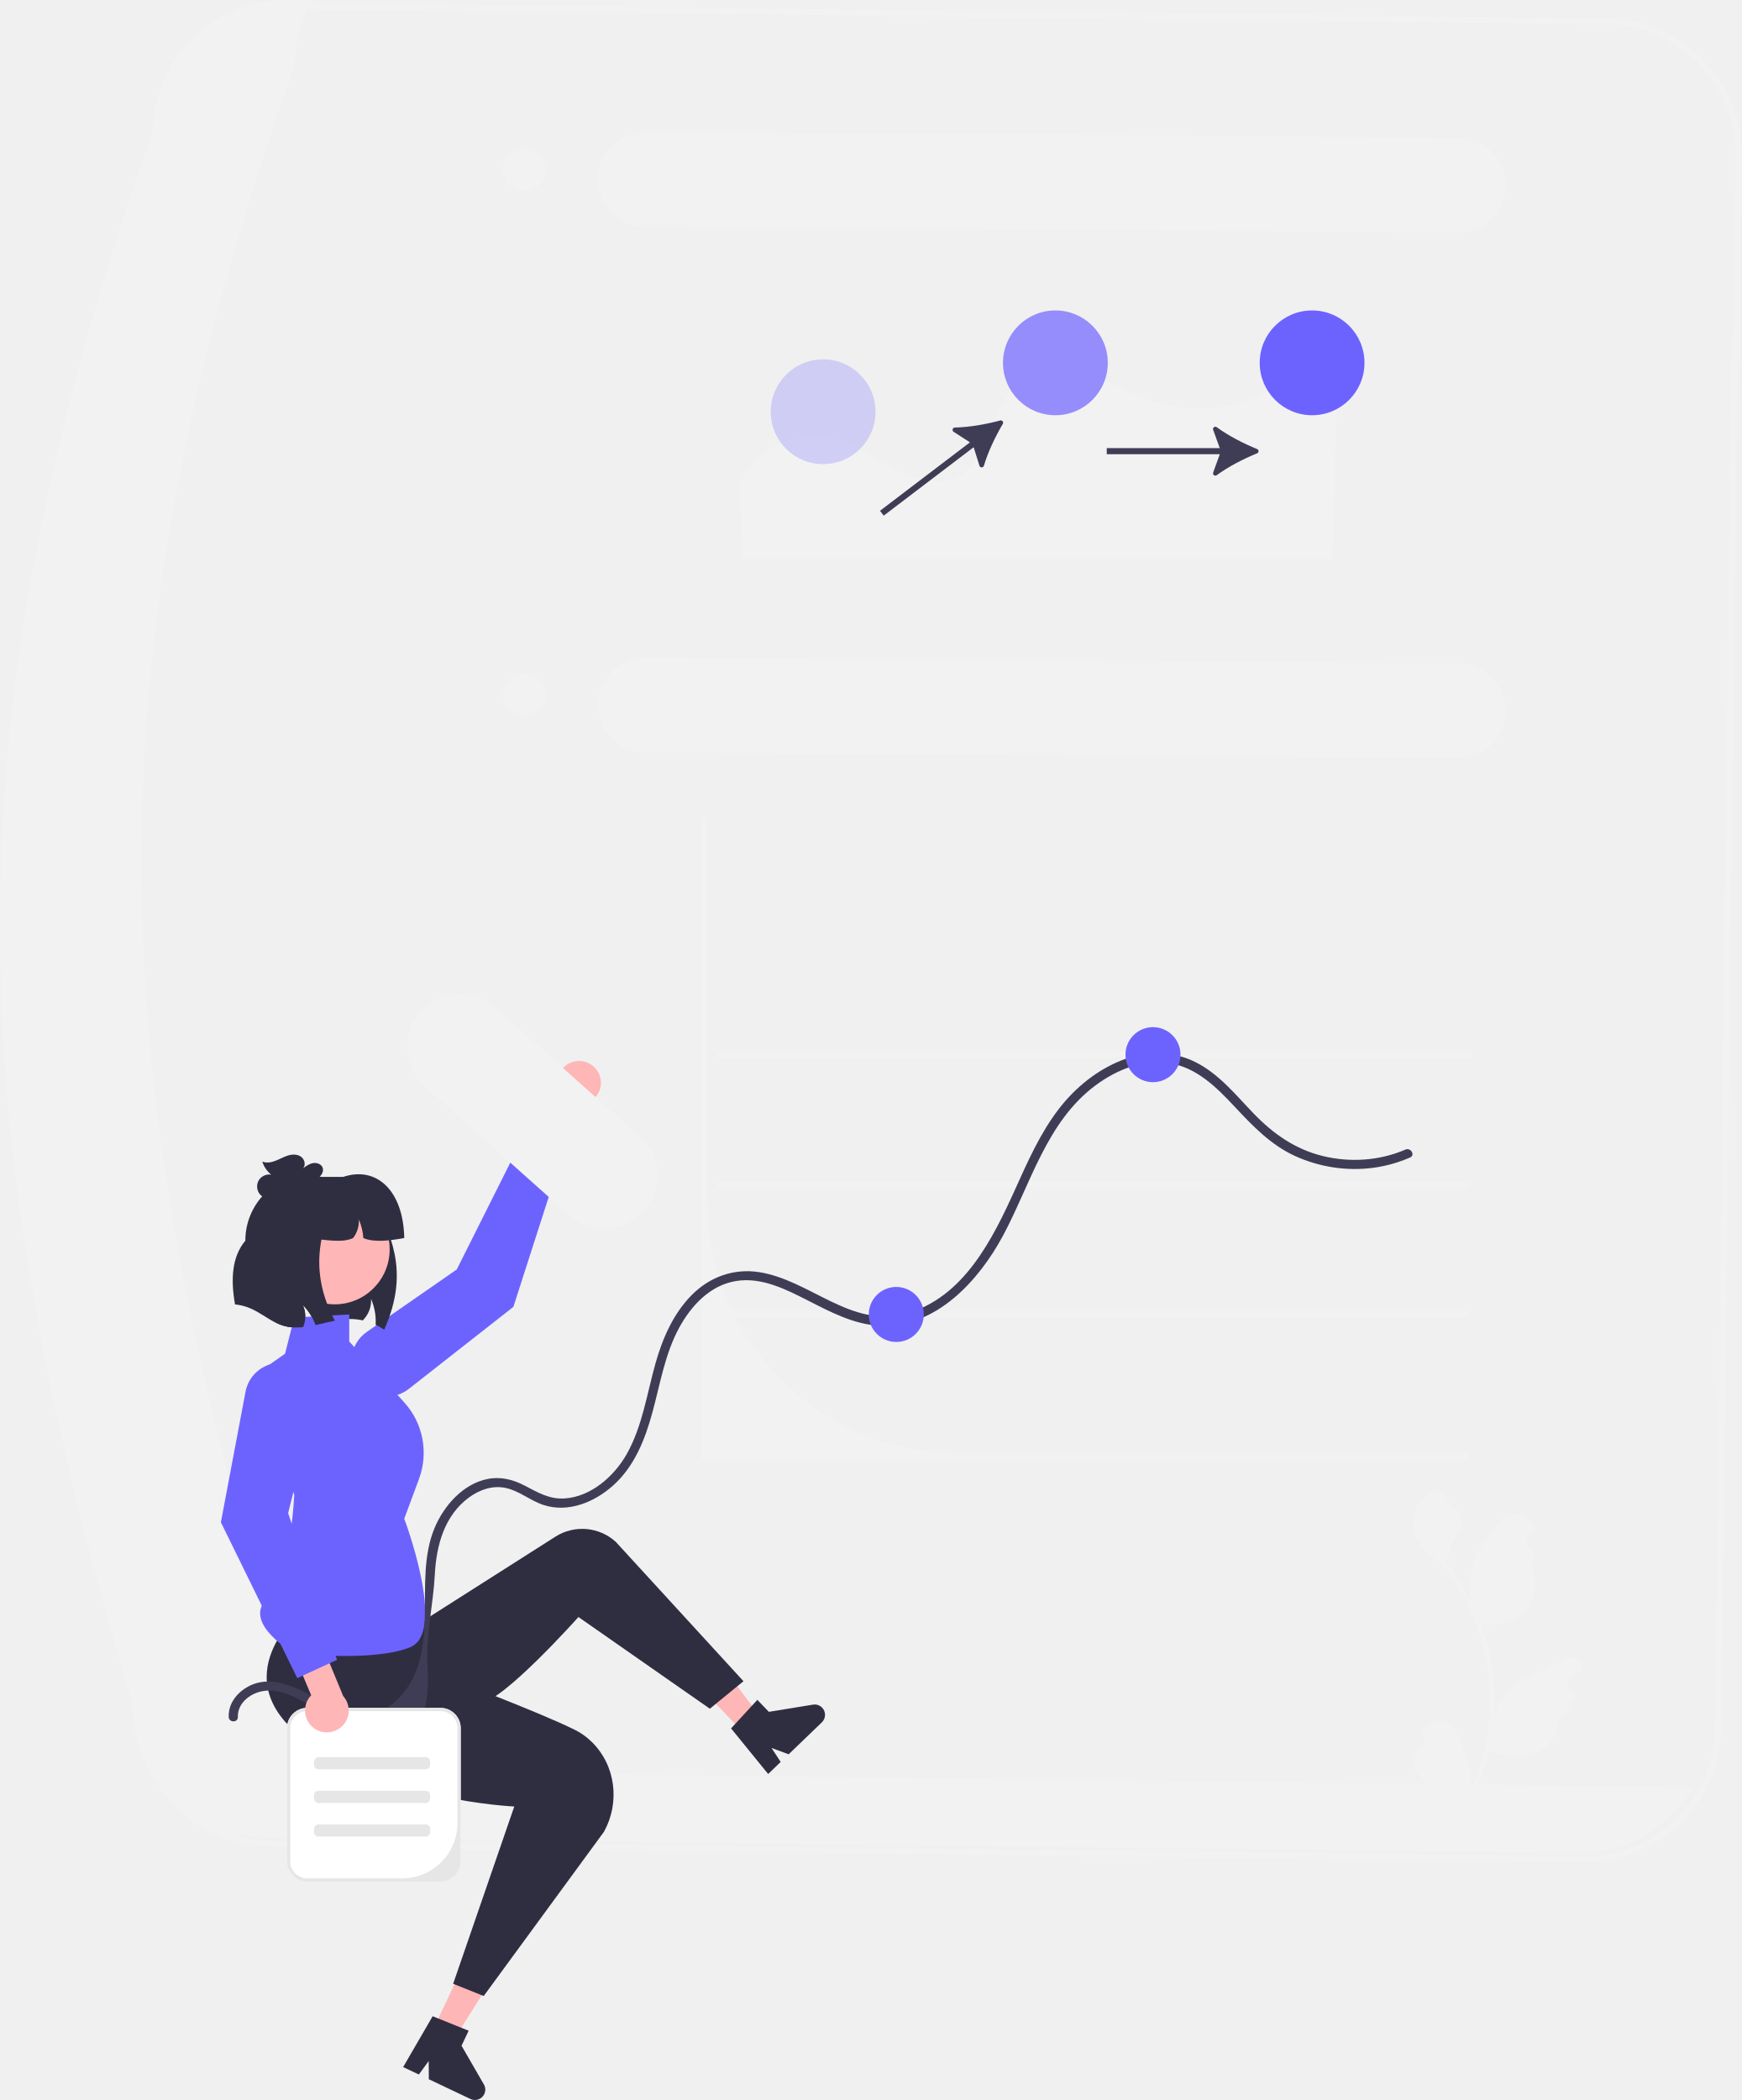
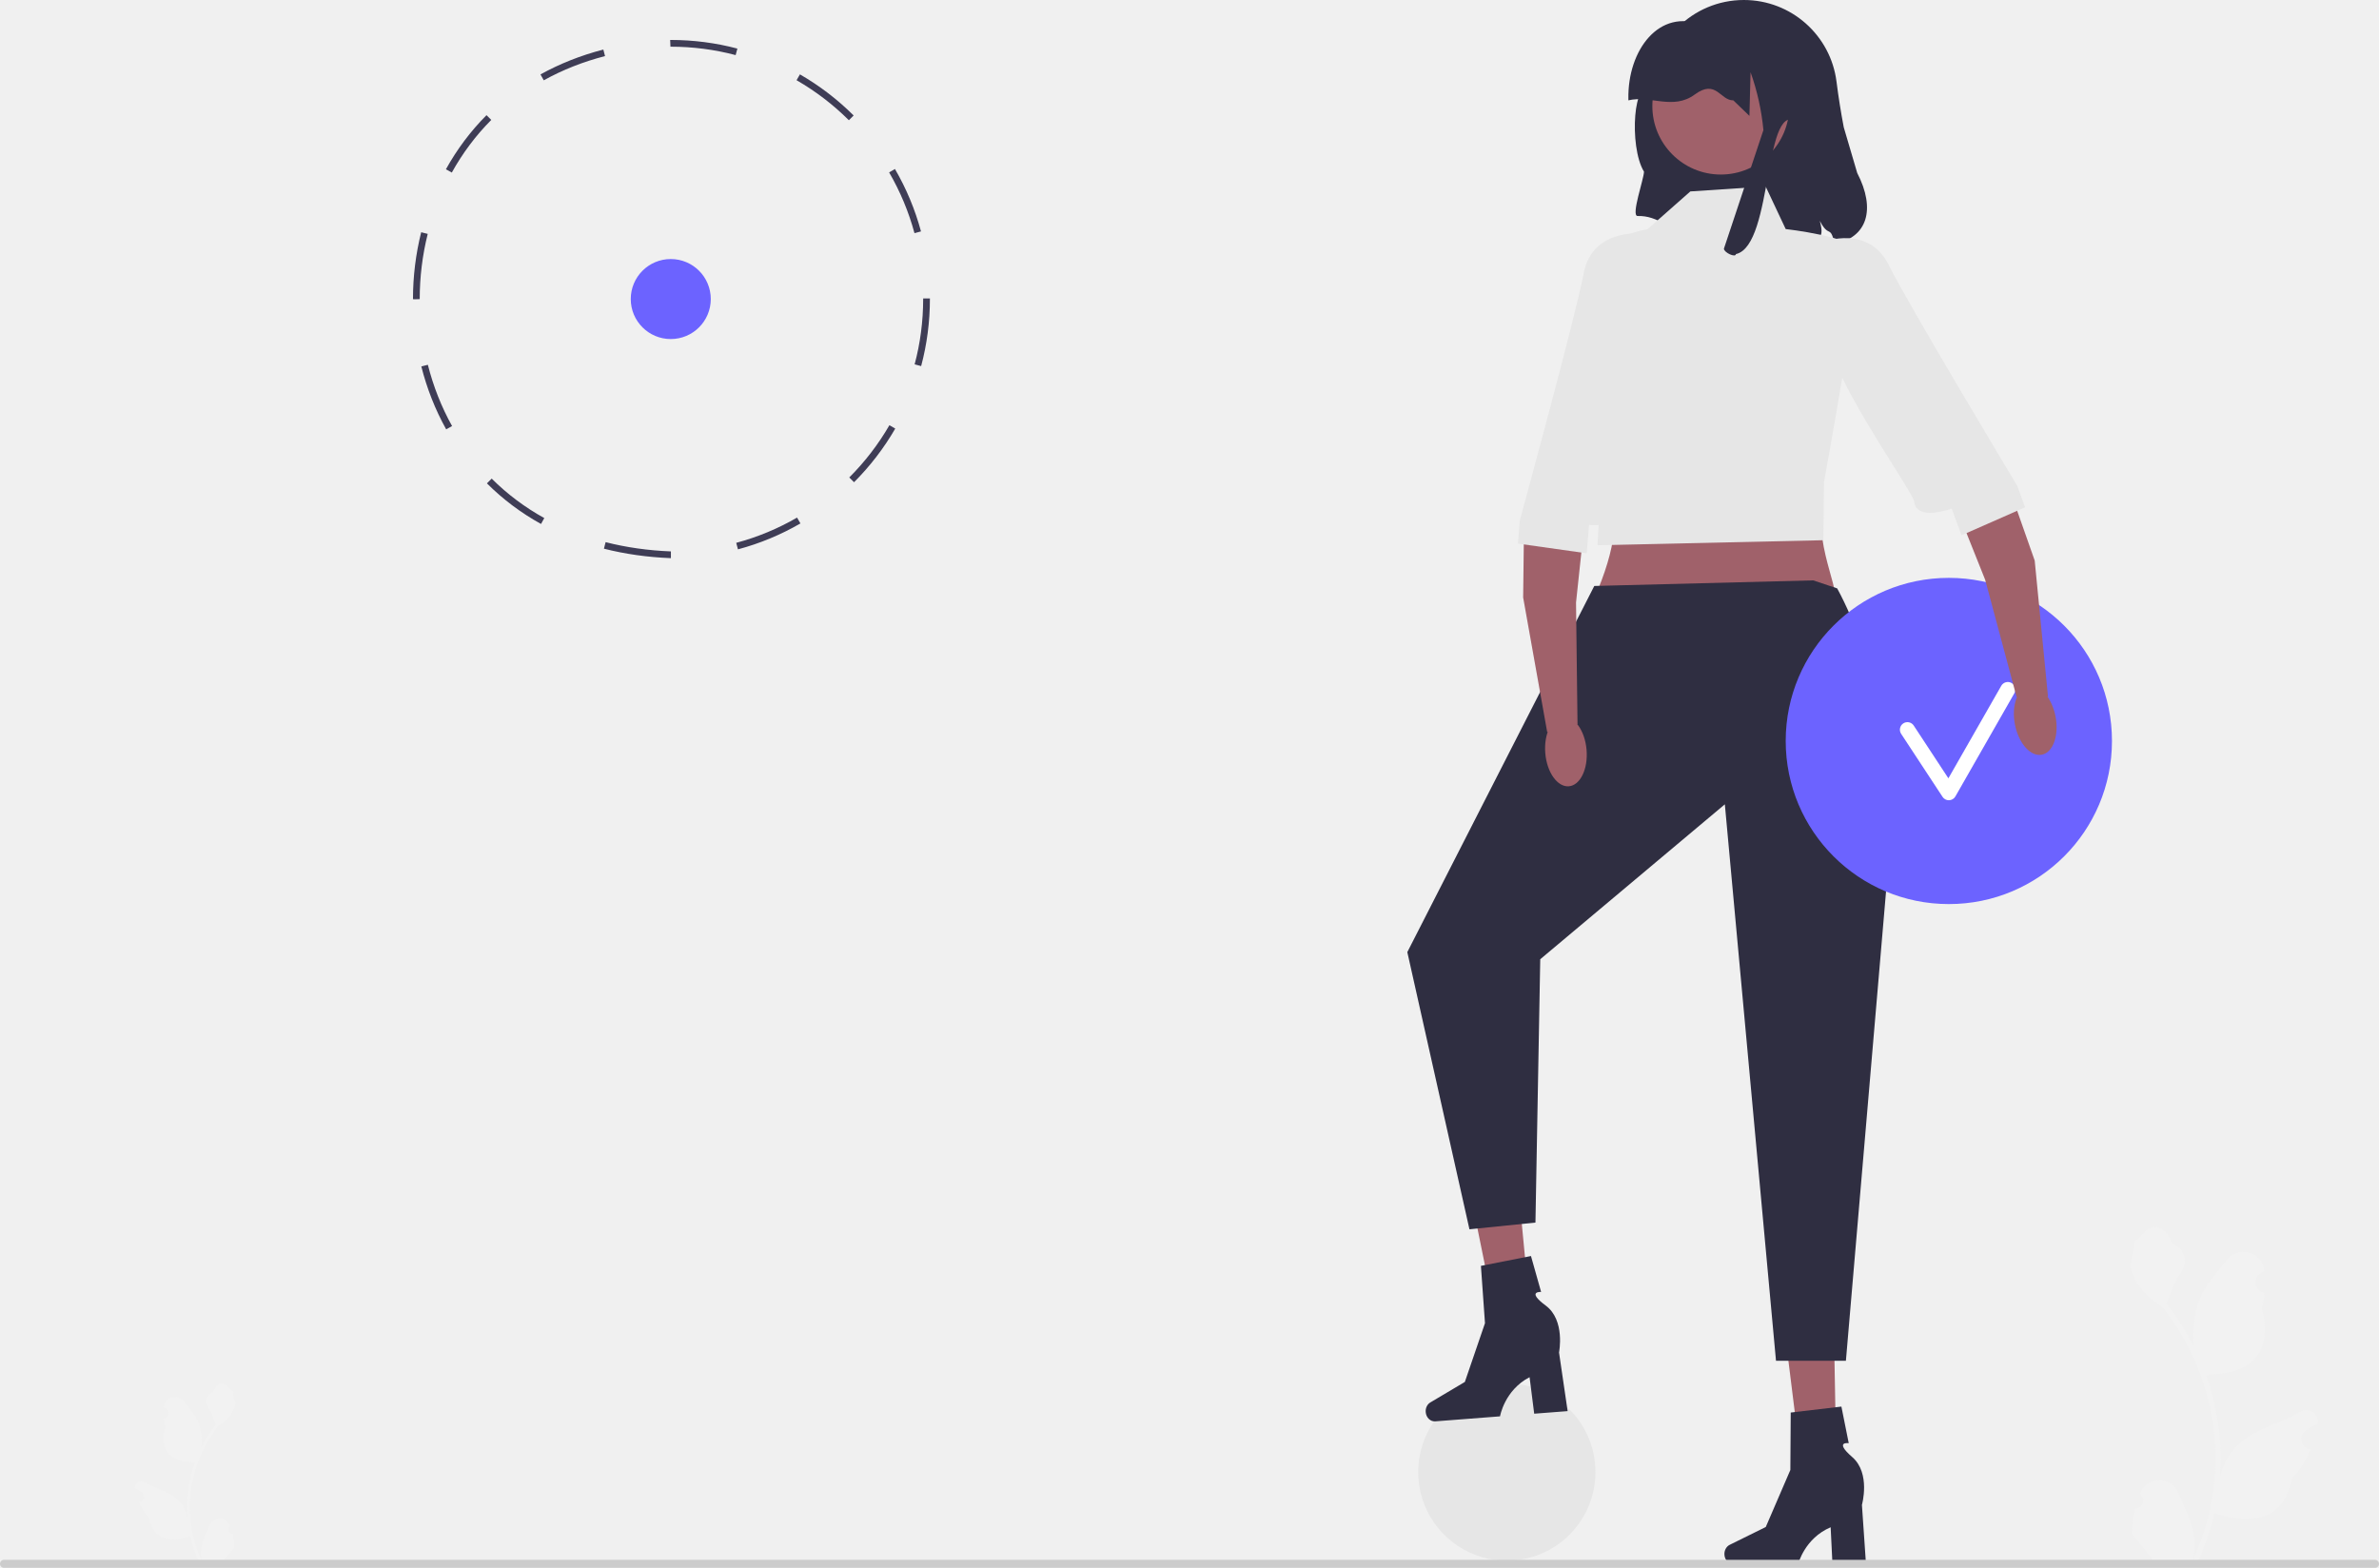
- <svg xmlns="http://www.w3.org/2000/svg" width="569.914" height="687.104" viewBox="0 0 569.914 687.104">
-   <path d="M518.768,609.272c-.162,0-.325-.001-.488-.003l-429.961-5.021c-24.438-.315-44.122-20.409-43.95-44.826C14.015,458.729,.641,379.437,1.006,302.346,1.388,221.883,17.286,140.034,51.034,44.779,51.426,20.525,71.313,.996,95.541,.996c.157,0,.313,.001,.47,.002l429.962,5.03c24.494,.316,44.204,20.494,43.938,44.98v.001l-.87,74.579-.646,.007-5.133,439.734c-.314,24.33-20.228,43.941-44.493,43.941ZM95.54,2.996c-23.193,0-42.219,18.736-42.509,41.975l-.002,.166-.056,.156C-11.474,227.12-13.213,361.545,46.329,558.99l.044,.146-.001,.153c-.244,23.386,18.585,42.657,41.973,42.959l429.959,5.021c.155,.002,.311,.003,.466,.003,23.174,0,42.192-18.729,42.492-41.966l4.74-405.839,.021-1.999,.55-46.405,.638-.005,.702-60.071c.254-23.385-18.571-42.656-41.962-42.958L95.989,2.998c-.148-.001-.301-.002-.449-.002Z" fill="#f2f2f2" />
-   <polygon points="480.571 429.078 480.541 431.078 234.941 431.078 234.941 429.078 480.571 429.078" fill="#f2f2f2" />
-   <polygon points="481.061 386.578 481.041 388.578 234.941 388.578 234.941 386.578 481.061 386.578" fill="#f2f2f2" />
-   <polygon points="481.561 344.078 481.541 346.078 234.941 346.078 234.941 344.078 481.561 344.078" fill="#f2f2f2" />
-   <path d="M480.021,475.478l-.02,2H229.461v-209.9l2,.02v125.61c0,12.86,2.95,25.03,8.21,35.87,.33,.67,.66,1.34,1.01,2,13.7,26.38,41.28,44.4,73.06,44.4h166.28Z" fill="#f2f2f2" />
-   <path d="M132.582,579.828c-23.992-.308-43.207-19.977-42.954-43.97C32.488,346.381,28.909,211.637,96.282,21.539c.135-7.565,2.265-14.96,6.176-21.437L93.998,.002c-23.992-.253-43.663,18.962-43.971,42.954C-17.346,233.055-13.768,367.798,43.373,557.275c-.254,23.993,18.962,43.663,42.954,43.97l429.961,5.026c15.547,.129,29.97-8.082,37.795-21.517l-421.5-4.927Z" fill="#f2f2f2" isolation="isolate" />
-   <path d="M196.557,353.239c.686,4.305-2.824,8.318-7.181,8.194l-14.461,32.593-9.999-1.783,17.459-38.586c.285-3.213,2.727-5.936,6.058-6.432,3.904-.582,7.541,2.11,8.124,6.015Z" fill="#ffb6b6" />
-   <path d="M118.289,453.374l0,0c4.127,4.269,10.813,4.728,15.484,1.063l34.215-26.84,16.952-52.716-12.325-5.701-23.156,46.182-29.447,20.436c-5.87,4.074-6.691,12.438-1.724,17.576Z" fill="#6c63ff" />
-   <path d="M125.731,435.068c-.89-.61-1.84-1.15-2.82-1.61,.02-.26,.03-.53,.03-.79,.05-2.63-.47-5.26-1.53-7.67,.14,2.12-.51,4.28-1.79,5.97-.22,.3-.46,.58-.72,.85-.07,.07-.14,.14-.21,.2-1.41-.32-2.87-.47-4.32-.45-1.61,.03-3.21,.25-4.8,.56-1.99,.38-3.97,.91-5.95,1.35-.12,.03-.23,.05-.35,.08-.91-2.47-2.34-4.73-4.2-6.59,.89,1.92,1.07,4.17,.49,6.21-.1,.36-.22,.71-.37,1.05-2.16,.22-4.32,.16-6.39-.44-.88-.25-1.71-.59-2.52-.99-2.86-1.4-5.44-3.48-8.39-4.73-1.59-.68-3.27-1.1-4.99-1.27-1.44-8.25-1.04-15.57,3.38-20.86,0-12.07,9.79-21.86,21.86-21.86l10.02,3.48,10.12,3.52c4.76,12.7,12.33,23.88,3.45,43.99Z" fill="#2f2e41" />
+ <svg xmlns="http://www.w3.org/2000/svg" width="705.67" height="465.129" viewBox="0 0 705.67 465.129">
+   <path d="M544.166,72.31c-1.26-5.81-1.63-1.53-4.37-6.8,1.881,6.81-1.59,4.58-6.2,9.92-32.399,5.08-35.859-11.69-47.85-11.35-2.05,0,1.912-11.093,1.902-13.153-4.635-7.577-2.907-29.025,1.928-23.227,0-15.3,12.399-27.7,27.7-27.7,14.1,0,25.739,10.54,27.47,24.17,.58,4.56,1.3,9.09,2.16,13.6l3.989,13.54c5.611,10.817,2.957,19.222-6.729,21Z" fill="#2f2e41" />
+   <circle id="b" cx="510.435" cy="31.471" r="20.309" fill="#a0616a" />
+   <circle cx="446.967" cy="436.718" r="26.283" fill="#e6e6e6" />
+   <circle cx="198.967" cy="88.718" r="11.868" fill="#6c63ff" />
+   <path d="M199.008,165.586h-.042c-6.944-.275-13.601-1.219-19.824-2.809l.495-1.938c6.087,1.554,12.604,2.479,19.368,2.747l.002,1.999Zm19.891-2.61l-.518-1.932c6.309-1.689,12.38-4.209,18.046-7.489l1.002,1.73c-5.817,3.369-12.052,5.956-18.53,7.69Zm-58.418-7.529c-5.922-3.272-11.321-7.325-16.048-12.045l1.413-1.415c4.595,4.588,9.844,8.528,15.602,11.709l-.967,1.751Zm92.851-12.387l-1.414-1.414c4.629-4.63,8.634-9.845,11.904-15.5l1.731,1.001c-3.357,5.806-7.47,11.16-12.222,15.913Zm-120.982-15.687c-3.229-5.797-5.711-12.075-7.376-18.66l1.938-.49c1.624,6.416,4.041,12.531,7.185,18.176l-1.747,.974h-0Zm140.886-18.765l-1.933-.517c1.679-6.285,2.531-12.803,2.531-19.374l-0-.178h2l0,.169c0,6.752-.874,13.444-2.598,19.898Zm-150.157-19.82l-.581-.027c0-6.737,.82-13.413,2.437-19.862l1.94,.486c-1.577,6.291-2.377,12.802-2.377,19.354l-1.419,.049Zm148.178-19.615c-1.7-6.305-4.23-12.371-7.521-18.032l1.729-1.005c3.38,5.812,5.979,12.041,7.724,18.516l-1.931,.521Zm-137.239-17.98l-1.75-.969c3.284-5.93,7.333-11.332,12.039-16.057l1.417,1.411c-4.574,4.594-8.512,9.847-11.706,15.615Zm117.781-15.521c-4.64-4.621-9.862-8.617-15.521-11.876l.998-1.733c5.81,3.347,11.171,7.449,15.935,12.193l-1.411,1.417Zm-90.505-11.846l-.972-1.748c5.72-3.18,11.993-5.661,18.645-7.375l.499,1.937c-6.487,1.671-12.601,4.089-18.172,7.186Zm56.916-7.479c-6.245-1.656-12.719-2.496-19.243-2.496l-.095,.005-.085-1.998,.137-.006h.011c6.736,0,13.378,.862,19.788,2.562l-.513,1.934Z" fill="#3f3d56" />
+   <path d="M544.573,179.623h-72.592c6.085-13.577,9.825-26.508,3.978-36.793l65.09-3.829c-4,23,4,32,3.525,40.622Z" fill="#a0616a" />
  <g>
-     <polygon points="141.863 663.714 148.717 666.964 164.796 641.485 154.68 636.688 141.863 663.714" fill="#ffb6b6" />
-     <path d="M158.342,682.018l-7.319-12.678,2.326-4.905-2.421-.979-7.51-3.021-1.839-.745-9.66,16.638,5.144,2.435,3.218-4.418,.042,5.968,13.627,6.464c1.694,.802,3.718,.075,4.518-1.612,.477-1.006,.43-2.181-.126-3.147Z" fill="#2f2e41" />
+     <polygon points="544.828 440.764 535.114 440.993 529.699 397.352 544.034 397.013 544.828 440.764" fill="#a0616a" />
+     <path d="M511.501,461.03h0c0,1.641,1.165,2.971,2.601,2.971h19.281s1.897-7.627,9.634-10.91l.534,10.91h9.947l-1.205-17.542s2.661-9.385-2.865-14.182c-5.526-4.797-1.05-4.13-1.05-4.13l-2.174-10.857-15.03,1.767-.111,17.043-7.294,16.917-10.699,5.285c-.952,.47-1.569,1.542-1.569,2.727l-0,0h0Z" fill="#2f2e41" />
  </g>
  <g>
-     <polygon points="243.084 566.672 248.551 561.414 230.417 537.353 222.348 545.115 243.084 566.672" fill="#ffb6b6" />
-     <path d="M266.037,557.744l-14.449,2.355-3.763-3.912-1.773,1.917-5.485,5.954-1.348,1.456,12.139,14.926,4.099-3.948-2.992-4.574,5.596,2.074,10.871-10.455c1.35-1.3,1.387-3.451,.092-4.796-.772-.803-1.888-1.175-2.988-.996Z" fill="#2f2e41" />
+     <polygon points="454.564 396.135 444.896 397.112 436.132 354.019 450.399 352.575 454.564 396.135" fill="#a0616a" />
+     <path d="M422.899,418.911h0c.127,1.636,1.39,2.873,2.823,2.762l19.224-1.487s1.304-7.751,8.763-11.62l1.374,10.836,9.917-.767-2.554-17.397s1.929-9.562-3.95-13.919c-5.879-4.357-1.365-4.036-1.365-4.036l-3.005-10.657-14.849,2.921,1.204,17.001-5.968,17.429-10.259,6.094c-.913,.542-1.445,1.659-1.354,2.84l-0,0v0Z" fill="#2f2e41" />
  </g>
-   <path d="M127.281,523.078l-27-6,.181,8.215s-28.181,21.785-2.181,42.785,70,23,70,23l-20,58,10,4,39.373-53.768c5.302-9.64,3.803-21.786-4.095-29.445-1.528-1.481-3.278-2.787-5.278-3.787-12-6-44-18-44-18l-16-16-1-9Z" fill="#2f2e41" />
-   <path d="M126.281,538.078l55.456-35.29c6.223-3.96,14.327-3.258,19.776,1.714l41.768,45.577-11,9-43-30s-25,28-32,28-31-19-31-19Z" fill="#2f2e41" />
-   <path d="M96.281,540.929s-17.032-9.654-9.016-17.827c8.016-8.173,9.016-34.016,9.016-34.016l-13-39.157,10-7,3-11.85,18-1v8.85l18.031,19.963c6.128,6.784,7.978,16.411,4.803,24.983l-4.835,13.053s14,37,2,42-38,2-38,2Z" fill="#6c63ff" />
-   <path d="M186.358,397.701l-47.297-42.208c-7.144-6.335-7.8-17.262-1.465-24.406,6.335-7.144,17.262-7.8,24.406-1.465l.081,.073,47.297,42.208c7.104,6.38,7.691,17.311,1.311,24.415-6.351,7.072-17.221,7.69-24.333,1.384Z" fill="#f2f2f2" isolation="isolate" />
-   <circle cx="109.525" cy="408.787" r="17.979" fill="#ffb6b6" />
-   <path d="M118.891,405.078c-.13-2.09-.64-4.16-1.48-6.08,.14,2.12-.51,4.28-1.79,5.97-.03,.04-.06,.07-.08,.11-3.305,1.605-8.877,.697-14.26,0v-20h11c10.8-3.64,19.69,4.28,20,20-5.181,.938-10.038,1.452-13.39,0Z" fill="#2f2e41" />
-   <path d="M109.571,432.128c-1.99,.38-3.97,.91-5.95,1.35-.12,.03-.23,.05-.35,.08-.91-2.47-2.34-4.73-4.2-6.59,.89,1.92,1.07,4.17,.49,6.21-.1,.36-.22,.71-.37,1.05-2.16,.22-4.32,.16-6.39-.44-.88-.25-1.71-.59-2.52-.99v-42.72h21c-8.15,13.88-9.31,27.88-1.71,42.05Z" fill="#2f2e41" />
-   <path d="M105.603,382.131c-.384-1.202-1.847-1.774-3.093-1.581s-2.32,.954-3.342,1.693c.996-1.084,.489-2.995-.73-3.821-1.219-.825-2.848-.768-4.254-.336s-2.688,1.196-4.062,1.723-2.94,.807-4.301,.247c.53,1.666,1.554,3.172,2.909,4.277-1.603-.28-3.341,.551-4.128,1.975-.788,1.424-.568,3.338,.521,4.547,1.251,1.388,3.366,1.713,5.183,1.277,1.817-.436,3.407-1.507,4.938-2.576,1.532-1.07,3.087-2.177,4.879-2.704l-5.891,3.706c3.009-1.254,5.928-2.722,8.728-4.391,.749-.446,1.504-.92,2.051-1.598,.547-.678,.858-1.608,.593-2.438Z" fill="#2f2e41" />
-   <path d="M77.839,561.771c-.136-4.441,3.839-7.591,7.902-8.405,5.163-1.035,10.433,1.627,14.808,4.046,7.817,4.323,16.887,.036,25.24,5.285,12.33,7.747,14.877-3.857,14.1-17.558-.573-10.104,1.875-20.028,2.396-29.968,.502-9.572,3.109-19.298,11.224-25.245,3.407-2.496,7.651-3.974,11.881-3.098,4.518,.936,8.128,4.183,12.481,5.596,8.102,2.631,16.623-.919,22.698-6.332,7.067-6.296,10.517-15.151,12.946-24.082,2.518-9.26,4.056-18.955,8.672-27.486,3.939-7.279,10.128-13.998,18.656-15.386,8.357-1.36,16.363,2.736,23.576,6.405,7.423,3.776,15.097,7.867,23.601,8.219,18.225,.754,32.303-14.751,40.201-29.494,9.015-16.828,14.242-37.247,30.258-49.143,6.884-5.113,15.619-8.683,24.316-7.251,8.79,1.448,15.212,7.824,21.049,14.055,5.979,6.383,11.916,12.671,20.018,16.347,7.95,3.608,16.833,4.959,25.493,3.816,4.183-.552,8.184-1.698,12.054-3.369,1.768-.764,.241-3.349-1.514-2.59-8.487,3.666-18.147,4.301-27.101,2.095-8.996-2.217-16.165-7.249-22.517-13.836-5.816-6.031-11.284-12.898-18.891-16.773-7.696-3.92-16.519-3.821-24.462-.657-8.053,3.207-15.03,8.88-20.32,15.701-6.146,7.923-10.232,17.21-14.34,26.286-7.425,16.406-16.944,35.779-35.94,40.878-17.986,4.828-31.294-11.088-48.072-13.614-8.248-1.242-16.054,1.614-21.895,7.505-6.047,6.099-9.542,14.166-11.852,22.315-2.829,9.985-4.286,20.68-9.482,29.822-4.107,7.227-11.714,13.929-20.359,14.43-4.952,.287-8.744-1.998-12.976-4.205-3.816-1.99-7.8-3.015-12.088-2.178-8.032,1.568-14.273,8.665-17.34,15.901-7.566,17.848,2.853,40.784-11.959,56.046-2.707,2.789-6.179,4.887-10.1,5.314-5.252,.572-10.163-1.873-14.616-4.353-7.691-4.284-17.428-10.013-25.857-4.067-2.991,2.11-5.004,5.295-4.89,9.027,.059,1.926,3.059,1.934,3,0h0Z" fill="#3f3d56" />
-   <circle cx="377.281" cy="345.078" r="9" fill="#6c63ff" />
-   <circle cx="293.281" cy="430.078" r="9" fill="#6c63ff" />
+   <path d="M537.82,172.179l7.135,2.378c11.156,20.604,15.885,47.964,15.259,80.957l-12.674,148.185h-20.735l-15.174-165.084-8.049,6.756-46.707,39.206-1.423,78.122-19.577,1.996-18.43-82.23,55.46-108.628,64.916-1.658v0Z" fill="#2f2e41" />
+   <path d="M551.273,74.657c-1.489-4.467-21.589-6.7-21.589-6.7l-5.956-12.656-22.333,1.489-12.656,11.167s-11.911,2.233-13.4,6.7-.292,66.345-.292,66.345l-1.197,20.755,67-1.489,.197-17.267s11.714-63.878,10.225-68.345h-0Z" fill="#e6e6e6" />
+   <circle cx="578.073" cy="219.823" r="48.389" fill="#6c63ff" />
+   <path d="M578.072,237.409c-.75,0-1.453-.377-1.866-1.008l-12.283-18.702c-.677-1.031-.39-2.416,.64-3.093,1.032-.677,2.416-.39,3.093,.64l10.284,15.658,15.688-27.451c.612-1.071,1.976-1.443,3.047-.831,1.071,.612,1.443,1.976,.831,3.047l-17.494,30.613c-.385,.675-1.093,1.1-1.87,1.125-.023,.001-.046,.001-.069,.001Z" fill="#fff" />
  <g>
-     <path d="M241.963,157.986c5.519-11.454,19.838-17.833,32.045-14.276,6.876,2.004,12.644,6.608,18.967,9.973,6.323,3.365,14.167,5.454,20.527,2.161,10.932-5.661,10.266-22.562,19.775-30.382,6.329-5.205,15.616-4.961,23.439-2.521,7.823,2.44,14.976,6.748,22.85,9.019,14.652,4.226,31.312,.672,42.964-9.164,.117-.098,.231-.197,.345-.297,5.769-5.082,14.808-.894,14.597,6.791l-1.475,53.594H242.996l-1.032-24.896Z" fill="#f2f2f2" />
-     <path d="M411.345,148.328c.636-.258,.636-1.149-0-1.407-4.437-1.8-9.406-4.362-13.203-7.149-.608-.446-1.42,.169-1.164,.878l2.161,5.974h-36.984v2h36.984l-2.162,5.977c-.257,.709,.556,1.324,1.164,.878,3.797-2.787,8.766-5.35,13.204-7.151Z" fill="#3f3d56" />
-     <path d="M328.139,138.696c.35-.59-.19-1.3-.852-1.12-4.621,1.254-10.127,2.223-14.837,2.304-.754,.013-1.028,.994-.395,1.404l5.338,3.446-29.435,22.392,1.211,1.592,29.435-22.392,1.898,6.065c.225,.72,1.244,.717,1.458-.006,1.335-4.517,3.738-9.566,6.179-13.685Z" fill="#3f3d56" />
-     <circle cx="429.346" cy="118.717" r="17.143" fill="#6c63ff" />
-     <circle cx="345.346" cy="118.717" r="17.143" fill="#6c63ff" opacity=".7" />
-     <circle cx="269.346" cy="134.717" r="17.143" fill="#6c63ff" opacity=".25" />
+     <g>
+       <polygon points="596.048 145.001 603.543 166.307 607.491 206.695 598.183 206.812 588.851 172.006 570.862 126.981 596.048 145.001" fill="#a0616a" />
+       <ellipse cx="603.701" cy="213.743" rx="6.142" ry="10.344" transform="translate(-29.45669 117.5544) rotate(-10.85847)" fill="#a0616a" />
+     </g>
+     <path d="M541.028,71.737s13.23-5.144,19.202,6.868,38.108,65.474,38.108,65.474l2.366,6.421-18.868,8.302-2.918-7.92s-10.471,3.964-11.133-2.139c-.254-2.345-19.116-29.039-23.957-42.82-7.758-22.085-2.8-34.186-2.8-34.186l0-0Z" fill="#e6e6e6" />
  </g>
+   <path d="M633.346,447.494c2.066,.129,3.208-2.437,1.645-3.933l-.156-.618c.02-.05,.041-.099,.062-.148,2.089-4.982,9.17-4.947,11.241,.042,1.839,4.428,4.179,8.864,4.756,13.546,.258,2.067,.142,4.172-.316,6.2,4.308-9.411,6.575-19.687,6.575-30.021,0-2.597-.142-5.193-.433-7.783-.239-2.119-.568-4.224-.995-6.31-2.306-11.277-7.299-22.018-14.5-30.99-3.462-1.892-6.349-4.851-8.093-8.397-.626-1.279-1.117-2.655-1.35-4.056,.394,.052,1.486-5.949,1.188-6.317,.549-.833,1.532-1.247,2.131-2.06,2.982-4.043,7.091-3.337,9.236,2.157,4.582,2.313,4.627,6.148,1.815,9.837-1.789,2.347-2.035,5.522-3.604,8.035,.162,.207,.329,.407,.491,.614,2.961,3.798,5.522,7.88,7.681,12.169-.61-4.766,.291-10.508,1.826-14.21,1.748-4.217,5.025-7.769,7.91-11.415,3.466-4.379,10.573-2.468,11.184,3.083,.006,.054,.012,.107,.017,.161-.429,.242-.849,.499-1.259,.77-2.339,1.547-1.531,5.174,1.241,5.602l.063,.01c-.155,1.544-.42,3.074-.807,4.579,3.702,14.316-4.29,19.53-15.701,19.764-.252,.129-.497,.258-.749,.381,1.156,3.255,2.08,6.594,2.764,9.979,.614,2.99,1.04,6.013,1.279,9.049,.297,3.83,.271,7.68-.052,11.503l.019-.136c.82-4.211,3.107-8.145,6.427-10.87,4.946-4.063,11.933-5.559,17.268-8.824,2.568-1.572,5.859,.459,5.411,3.437l-.022,.143c-.794,.323-1.569,.698-2.319,1.117-.429,.242-.848,.499-1.259,.77-2.339,1.547-1.531,5.174,1.241,5.602l.063,.01c.045,.006,.084,.013,.129,.019-1.363,3.236-3.262,6.239-5.639,8.829-2.315,12.497-12.256,13.683-22.89,10.044h-.006c-1.163,5.064-2.861,10.011-5.044,14.726h-18.02c-.065-.2-.123-.407-.181-.607,1.666,.103,3.346,.006,4.986-.297-1.337-1.641-2.674-3.294-4.011-4.935-.032-.032-.058-.065-.084-.097-.678-.84-1.363-1.673-2.041-2.512l-0-.001c-.042-2.578,.267-5.147,.879-7.64l.001-0,0-0Z" fill="#f2f2f2" />
+   <path d="M69.001,455.003c-1.102,.069-1.711-1.3-.877-2.098l.083-.33-.033-.079c-1.114-2.657-4.89-2.638-5.995,.022-.981,2.362-2.229,4.727-2.536,7.224-.138,1.102-.076,2.225,.169,3.307-2.297-5.019-3.506-10.499-3.506-16.01,0-1.385,.076-2.769,.231-4.151,.127-1.13,.303-2.253,.53-3.365,1.23-6.014,3.892-11.742,7.733-16.526,1.846-1.009,3.386-2.587,4.316-4.478,.334-.682,.596-1.416,.72-2.163-.21,.028-.792-3.172-.634-3.369-.293-.444-.817-.665-1.137-1.099-1.59-2.156-3.782-1.78-4.926,1.15-2.444,1.233-2.467,3.279-.968,5.246,.954,1.252,1.085,2.945,1.922,4.285-.086,.11-.176,.217-.262,.327-1.579,2.025-2.945,4.202-4.096,6.489,.325-2.542-.155-5.604-.974-7.578-.932-2.249-2.68-4.143-4.219-6.088-1.848-2.335-5.639-1.316-5.964,1.644l-.009,.086c.229,.129,.452,.266,.671,.411,1.248,.825,.816,2.759-.662,2.987l-.033,.005c.083,.823,.224,1.64,.431,2.442-1.974,7.634,2.288,10.415,8.373,10.54,.134,.069,.265,.138,.4,.203-.617,1.736-1.109,3.517-1.474,5.322-.327,1.595-.555,3.207-.682,4.826-.158,2.043-.145,4.095,.028,6.135l-.01-.072c-.437-2.246-1.657-4.343-3.427-5.797-2.637-2.167-6.364-2.964-9.209-4.706-1.37-.838-3.125,.245-2.886,1.833l.012,.076c.424,.172,.837,.372,1.237,.596,.229,.129,.452,.266,.671,.411,1.248,.825,.816,2.759-.662,2.987l-.034,.005-.069,.01c.727,1.726,1.739,3.327,3.007,4.709,1.234,6.665,6.536,7.297,12.207,5.356h.003c.62,2.7,1.526,5.339,2.69,7.853h9.61c.034-.107,.065-.217,.096-.324-.889,.055-1.784,.003-2.659-.158,.713-.875,1.426-1.757,2.139-2.632,.017-.017,.031-.034,.045-.052,.362-.448,.727-.892,1.088-1.34l0-.001c.023-1.375-.142-2.745-.469-4.074l-0-0-0,0Z" fill="#f2f2f2" />
+   <path d="M0,463.939c0,.66,.53,1.19,1.19,1.19H704.48c.66,0,1.19-.53,1.19-1.19,0-.66-.53-1.19-1.19-1.19H1.19c-.66,0-1.19,.53-1.19,1.19Z" fill="#ccc" />
  <g>
-     <path d="M477.307,217.075l-265.993-1.906c-8.55-.061-15.549,6.839-15.611,15.389-.061,8.55,6.839,15.549,15.389,15.611l265.993,1.906c8.55,.061,15.549-6.839,15.611-15.389,.061-8.55-6.839-15.549-15.389-15.611Z" fill="#f2f2f2" />
-     <circle cx="171.577" cy="227.433" r="7" fill="#f2f2f2" />
+     <g>
+       <polygon points="452.048 157.001 451.804 177.251 458.938 217.2 467.93 214.793 467.49 178.76 472.619 130.546 452.048 157.001" fill="#a0616a" />
+       <ellipse cx="464.494" cy="222.958" rx="6.142" ry="10.344" transform="translate(-17.18406 40.06135) rotate(-4.84896)" fill="#a0616a" />
+     </g>
+     <path d="M486.382,69.288s-14.129-1.37-16.625,11.81c-2.497,13.18-18.96,73.346-18.96,73.346l-.539,6.822,20.411,2.884,.665-8.415s11.153,.982,10.138-5.073,4.91-81.374,4.91-81.374v-0Z" fill="#e6e6e6" />
  </g>
-   <g>
-     <path d="M477.307,45.075l-265.993-1.906c-8.55-.061-15.549,6.839-15.611,15.389-.061,8.55,6.839,15.549,15.389,15.611l265.993,1.906c8.55,.061,15.549-6.839,15.611-15.389,.061-8.55-6.839-15.549-15.389-15.611Z" fill="#f2f2f2" />
-     <circle cx="171.577" cy="55.433" r="7" fill="#f2f2f2" />
-   </g>
-   <g>
-     <path d="M144.114,615.652h-43.565c-3.662,0-6.641-2.979-6.641-6.641v-43.565c0-3.662,2.979-6.641,6.641-6.641h43.565c3.662,0,6.641,2.979,6.641,6.641v43.565c0,3.662-2.979,6.641-6.641,6.641Z" fill="#fff" />
-     <path d="M144.114,615.652h-43.565c-3.662,0-6.641-2.979-6.641-6.641v-43.565c0-3.662,2.979-6.641,6.641-6.641h43.565c3.662,0,6.641,2.979,6.641,6.641v43.565c0,3.662-2.979,6.641-6.641,6.641Zm-43.565-55.784c-3.081,0-5.578,2.498-5.578,5.578v43.565c0,3.081,2.498,5.578,5.578,5.578h31.047c9.994,0,18.096-8.102,18.096-18.096v-31.047c0-3.081-2.498-5.578-5.578-5.578h-43.565Z" fill="#e6e6e6" />
-   </g>
-   <path d="M463.745,571.485c2.066,.129,3.208-2.437,1.645-3.933l-.155-.618c.02-.05,.041-.099,.062-.148,2.089-4.982,9.17-4.947,11.241,.042,1.839,4.428,4.179,8.864,4.756,13.546,.258,2.067,.142,4.172-.316,6.2,4.308-9.411,6.575-19.687,6.575-30.021,0-2.597-.142-5.193-.433-7.783-.239-2.119-.568-4.224-.995-6.31-2.306-11.277-7.299-22.018-14.5-30.99-3.462-1.892-6.349-4.851-8.093-8.397-.626-1.279-1.117-2.655-1.35-4.056,.394,.052,1.486-5.949,1.188-6.317,.549-.833,1.532-1.247,2.131-2.06,2.982-4.043,7.091-3.337,9.236,2.157,4.582,2.313,4.627,6.148,1.815,9.837-1.789,2.347-2.035,5.522-3.604,8.035,.162,.207,.329,.407,.491,.614,2.961,3.798,5.522,7.88,7.681,12.169-.61-4.766,.291-10.508,1.826-14.21,1.748-4.217,5.025-7.769,7.91-11.415,3.466-4.379,10.573-2.468,11.184,3.083,.006,.054,.012,.107,.017,.161-.429,.242-.848,.499-1.259,.77-2.339,1.547-1.531,5.174,1.241,5.602l.063,.01c-.155,1.544-.42,3.074-.807,4.579,3.702,14.316-4.29,19.53-15.701,19.764-.252,.129-.497,.258-.749,.381,1.156,3.255,2.08,6.594,2.764,9.979,.614,2.99,1.04,6.013,1.279,9.049,.297,3.83,.271,7.68-.052,11.503l.019-.136c.82-4.211,3.107-8.145,6.427-10.87,4.946-4.063,11.933-5.559,17.268-8.824,2.568-1.572,5.859,.459,5.411,3.437l-.022,.143c-.794,.323-1.569,.698-2.319,1.117-.429,.242-.848,.499-1.259,.77-2.339,1.547-1.531,5.174,1.241,5.602l.063,.01c.045,.006,.084,.013,.129,.019-1.363,3.236-3.262,6.239-5.639,8.829-2.315,12.497-12.256,13.683-22.89,10.044h-.006c-1.163,5.064-2.861,10.011-5.044,14.726h-18.02c-.065-.2-.123-.407-.181-.607,1.666,.103,3.346,.006,4.986-.297-1.337-1.641-2.674-3.294-4.011-4.935-.032-.032-.058-.065-.084-.097-.678-.84-1.363-1.673-2.041-2.512l-0-.001c-.042-2.578,.267-5.147,.879-7.64l.001-0Z" fill="#f2f2f2" />
-   <path d="M102.887,565.545c-3.606-2.449-4.127-7.754-1.053-10.844l-13.846-32.859,8.147-6.064,16.159,39.148c2.146,2.408,2.458,6.052,.538,8.82-2.249,3.244-6.703,4.05-9.947,1.8Z" fill="#ffb6b6" />
-   <path d="M92.694,445.946h-0c-5.917-.493-11.249,3.566-12.35,9.4l-8.063,42.732,25,51,13-6-16-48,8.693-34.773c1.733-6.932-3.159-13.766-10.28-14.359Z" fill="#6c63ff" />
-   <path d="M104.255,574.922c-.827,0-1.5,.673-1.5,1.5v1c0,.827,.673,1.5,1.5,1.5h35c.827,0,1.5-.673,1.5-1.5v-1c0-.827-.673-1.5-1.5-1.5h-35Z" fill="#e6e6e6" />
-   <path d="M104.255,585.922c-.827,0-1.5,.673-1.5,1.5v1c0,.827,.673,1.5,1.5,1.5h35c.827,0,1.5-.673,1.5-1.5v-1c0-.827-.673-1.5-1.5-1.5h-35Z" fill="#e6e6e6" />
-   <path d="M104.255,596.922c-.827,0-1.5,.673-1.5,1.5v1c0,.827,.673,1.5,1.5,1.5h35c.827,0,1.5-.673,1.5-1.5v-1c0-.827-.673-1.5-1.5-1.5h-35Z" fill="#e6e6e6" />
+   <path id="c-675" d="M483.019,29.354c-.277-14.525,9.201-27.036,21.911-21.911h4.135c12.096,.014,32.77,17.122,24.77,29.122-11-9-7.507,36.281-18.913,38.811-.095,1.156-3.512-.43-3.569-1.588l11.719-35.199c-.553-5.858-1.834-11.624-3.813-17.165h0l-.337,12.952-4.775-4.608c-3.889,.101-5.071-6.433-11.456-1.72s-13.189,.153-19.672,1.72v-.414h0Z" fill="#2f2e41" />
</svg>
